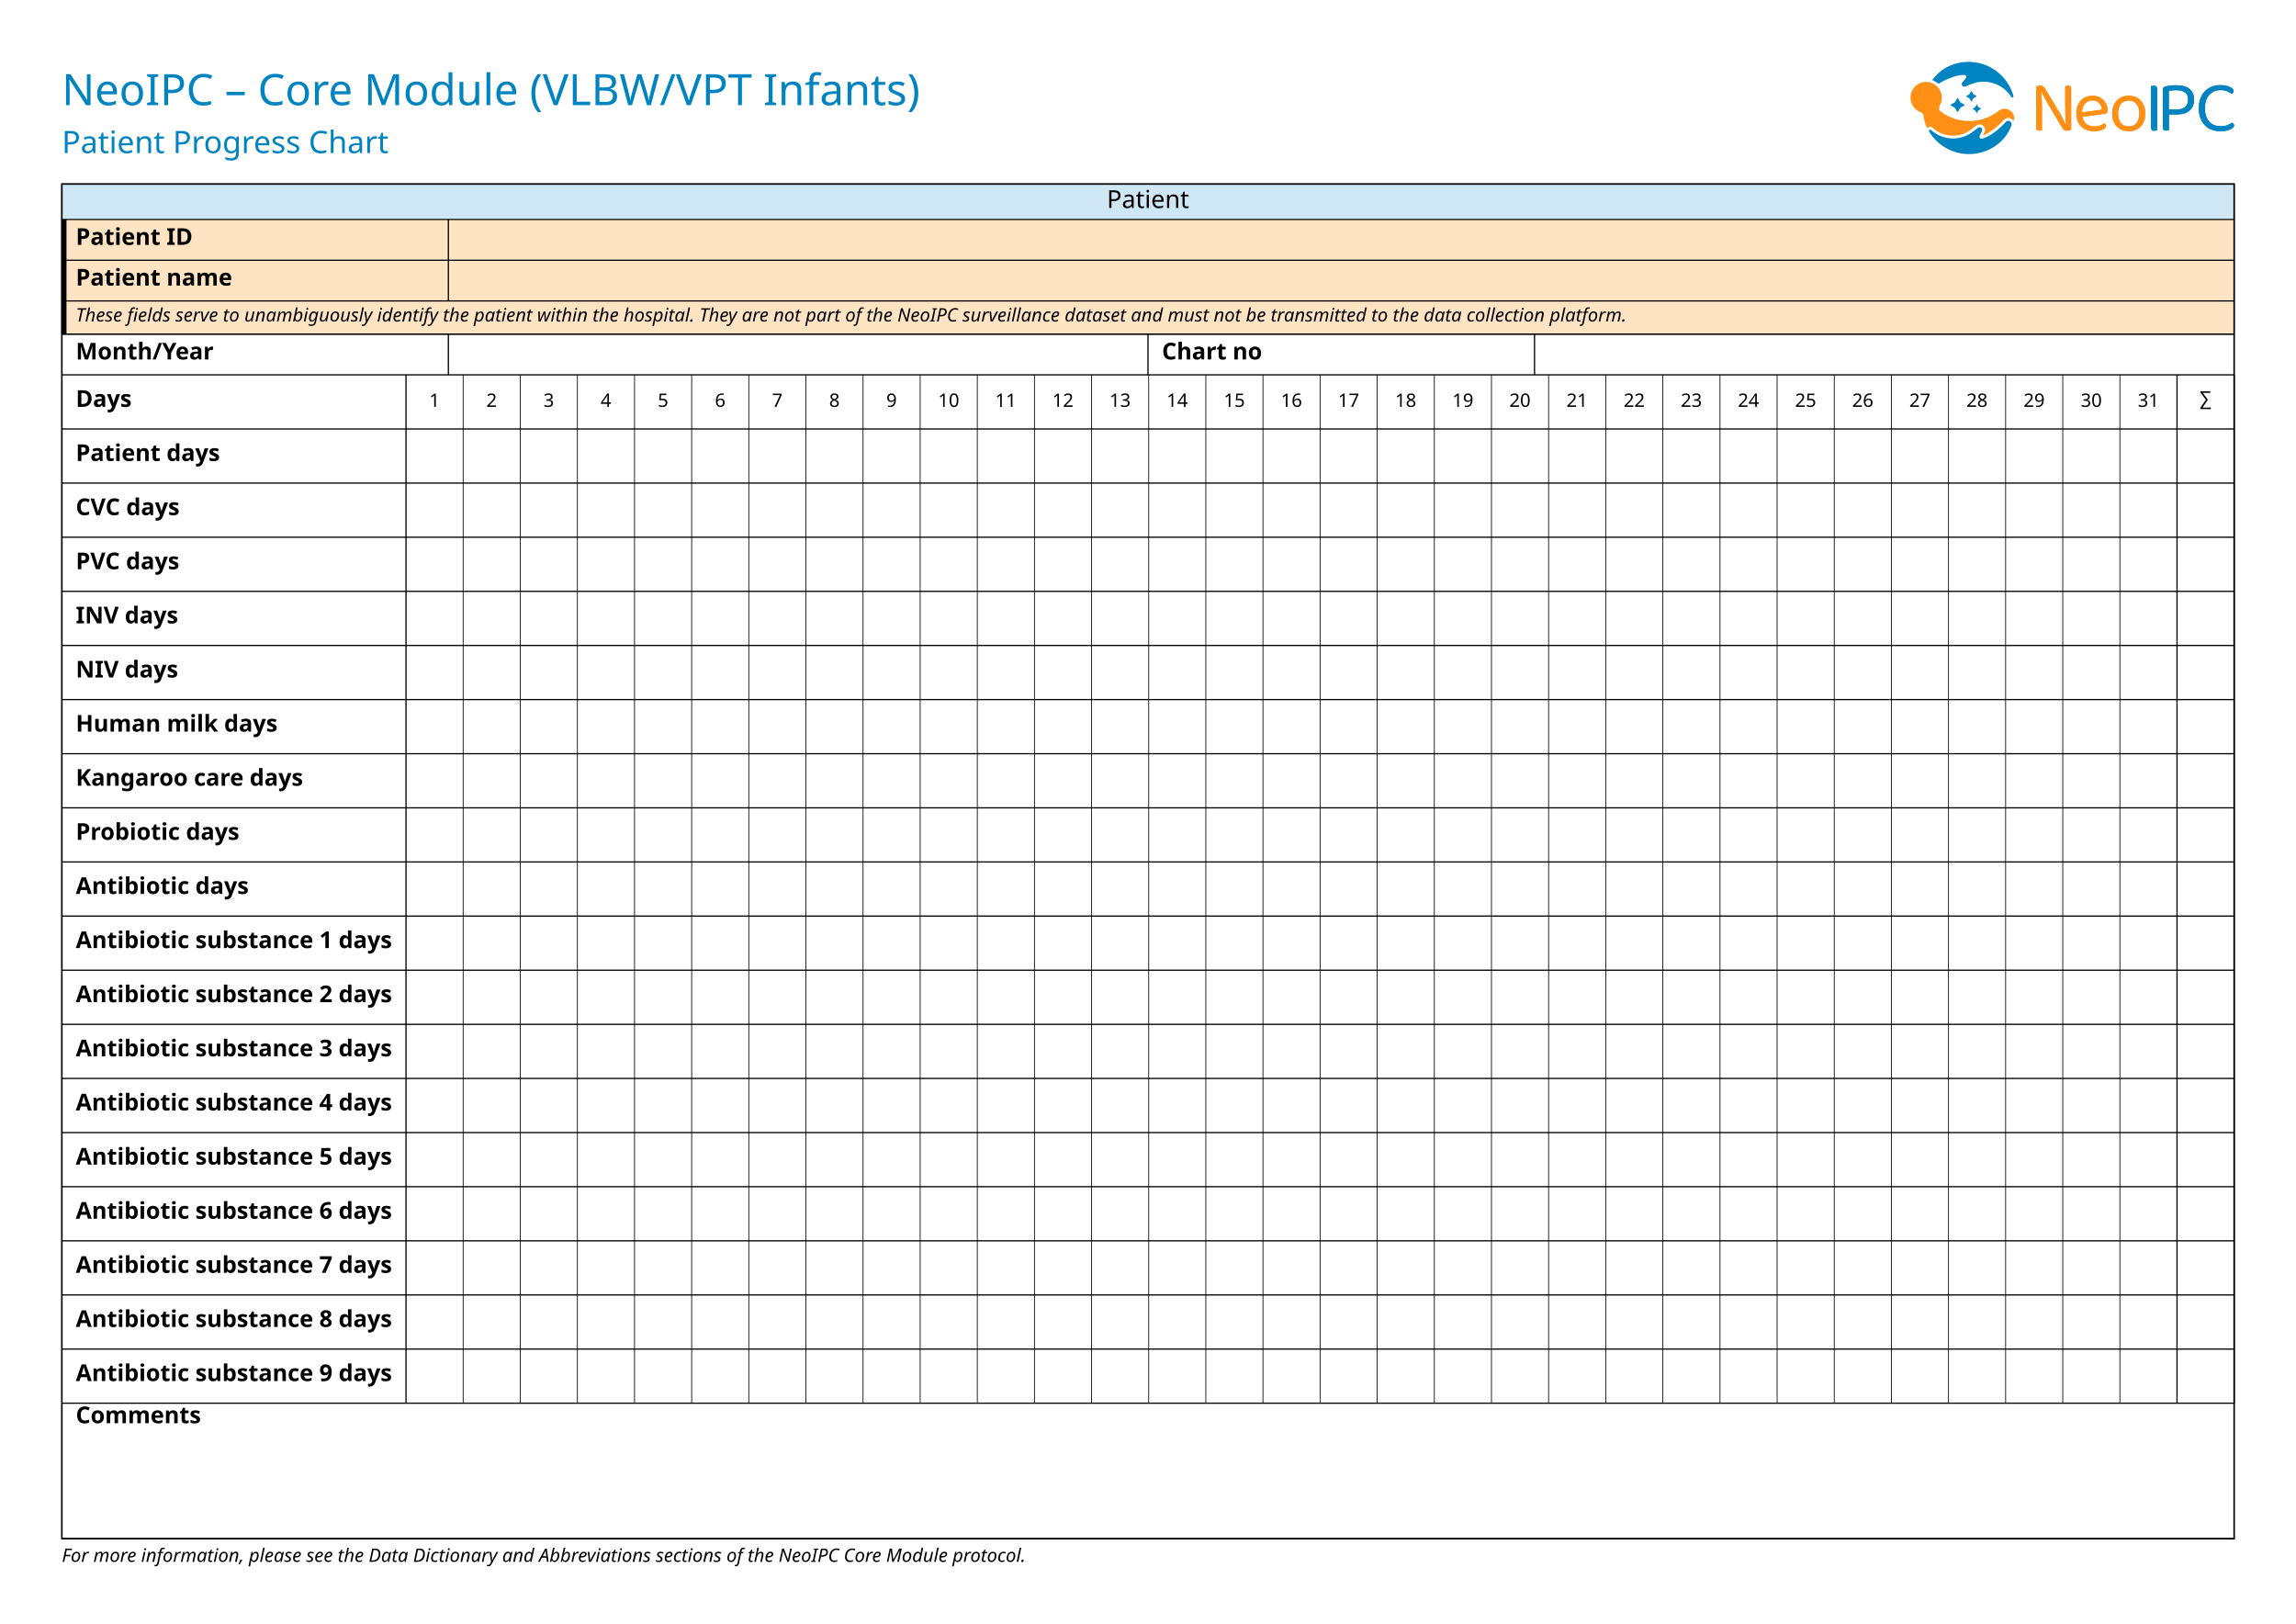
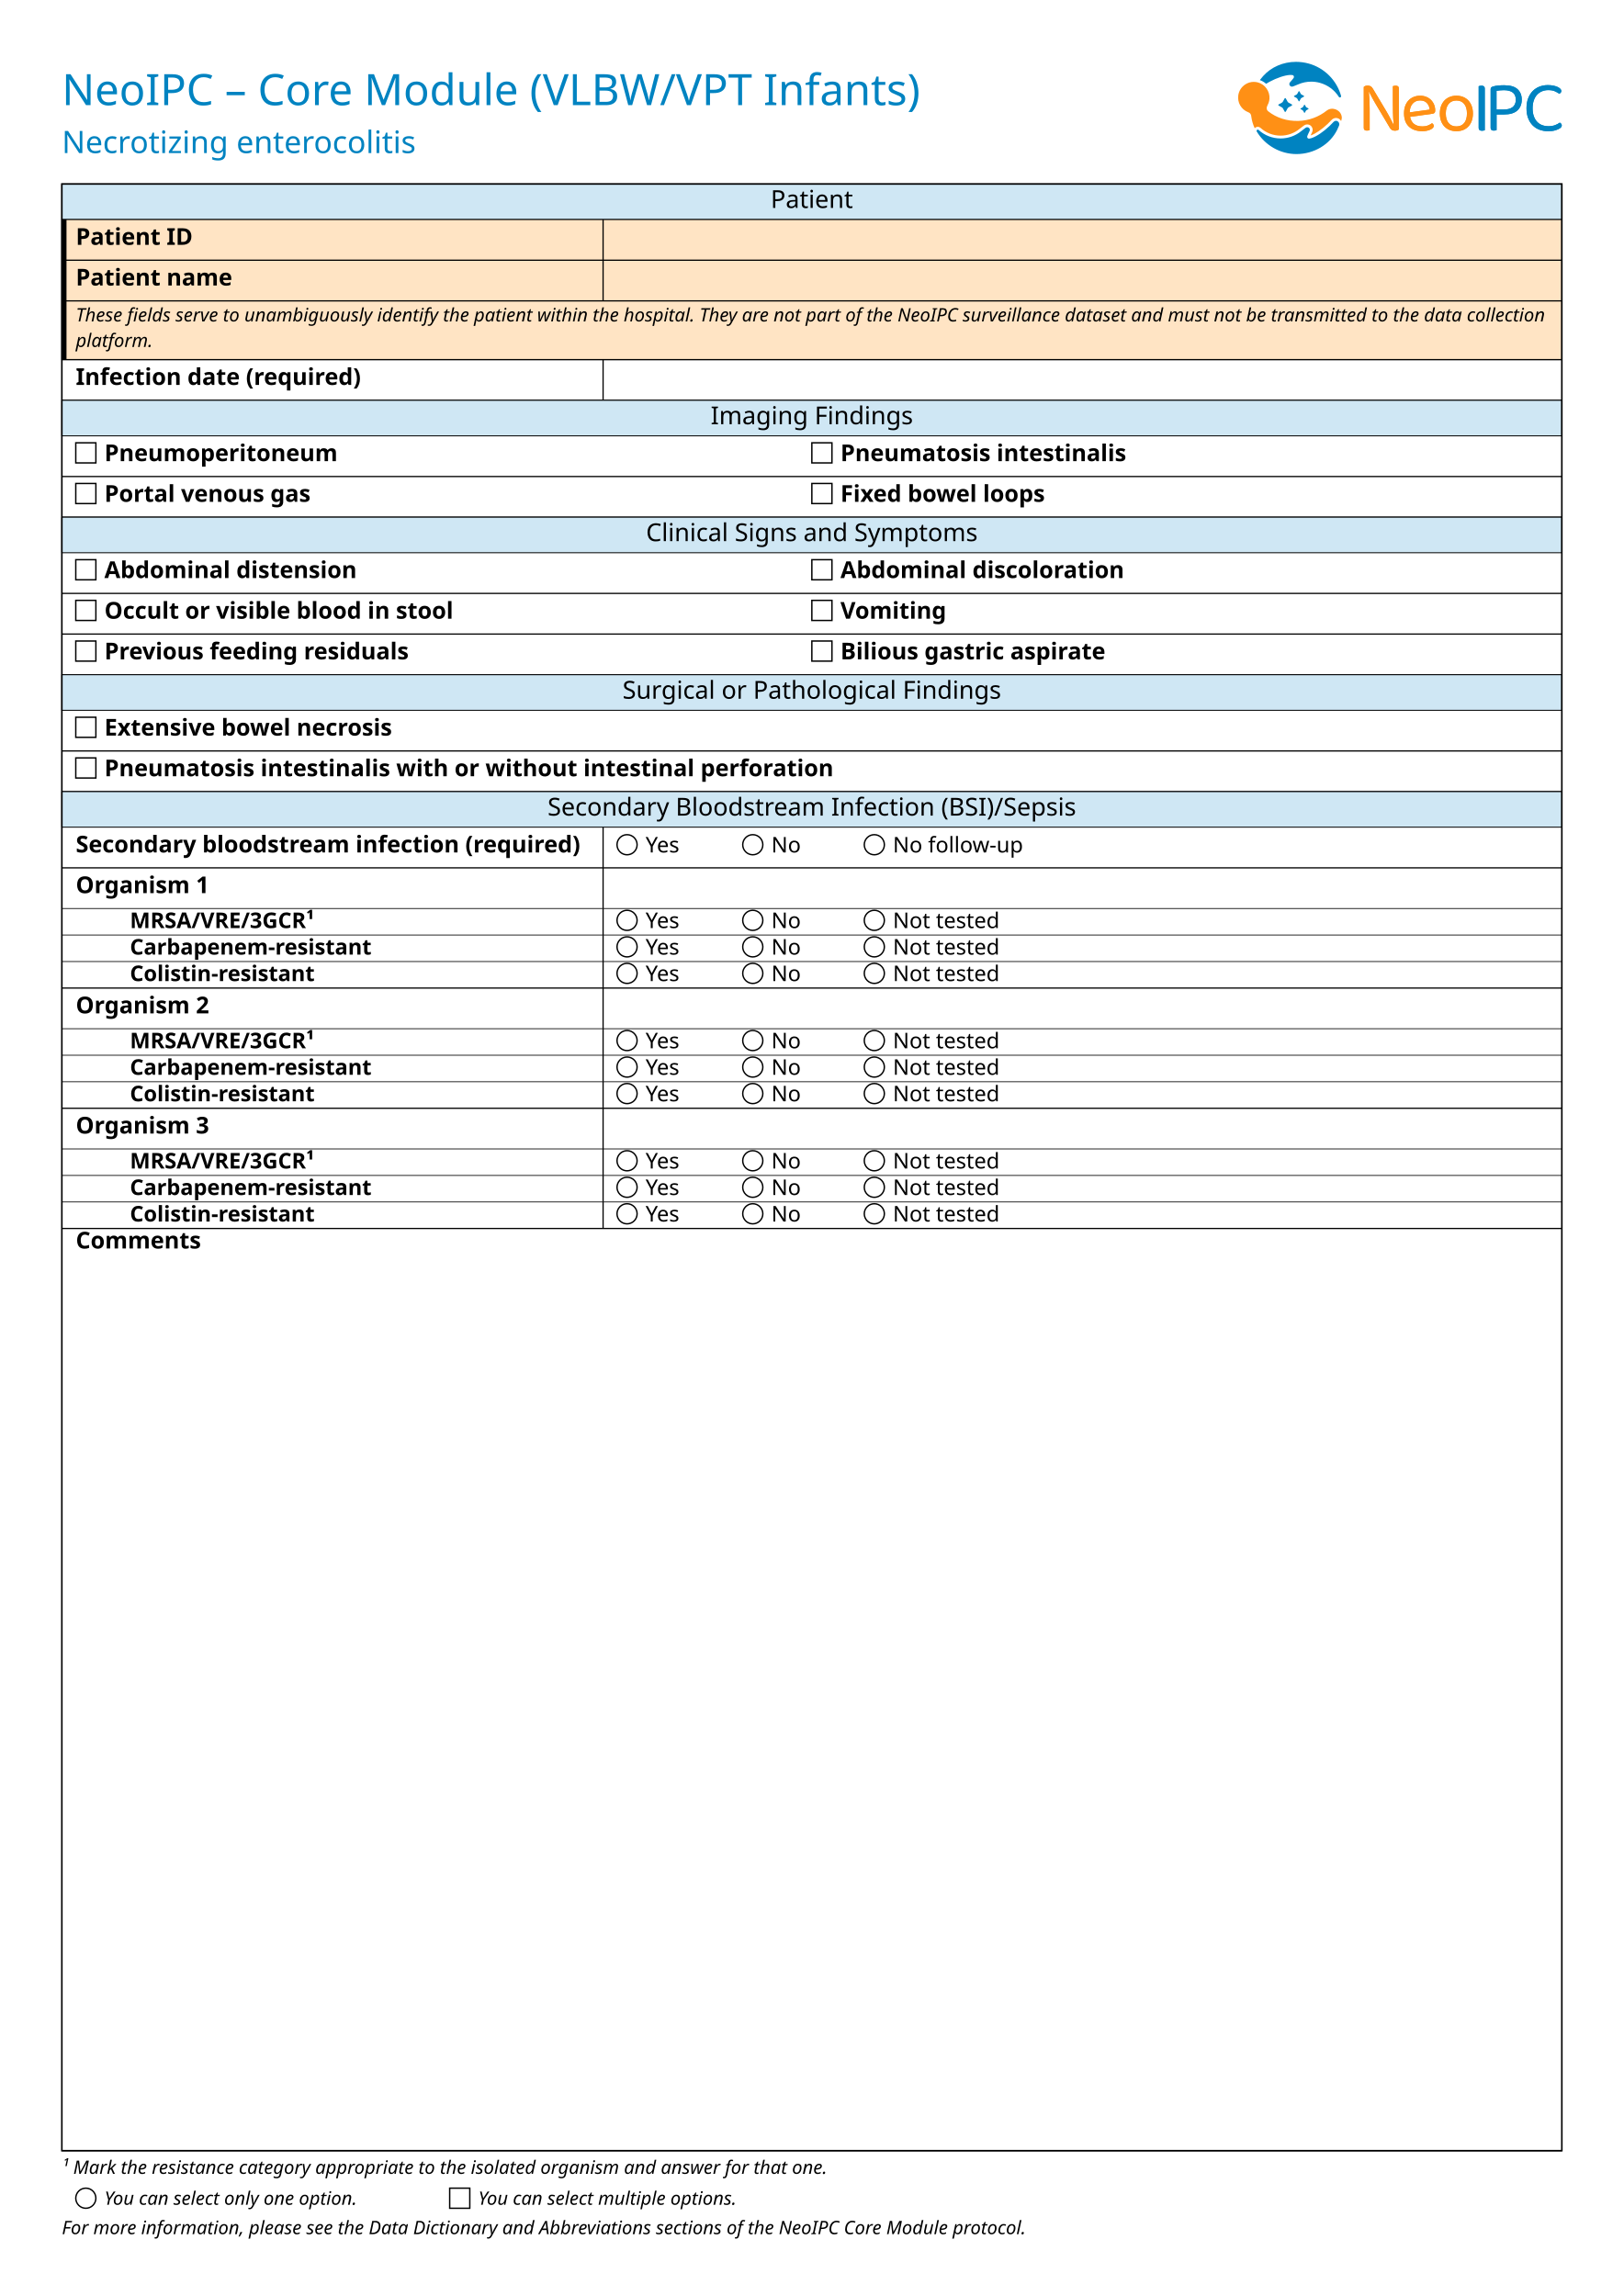
- <svg xmlns="http://www.w3.org/2000/svg" version="1.1" viewBox="0 0 29700 21000" role="img" xml:lang="en">
+ <svg xmlns="http://www.w3.org/2000/svg" version="1.1" viewBox="0 0 21000 29700" role="img" xml:lang="en">
  <style>
    text { font-family: 'Noto Sans', 'Noto Sans Math'; fill: #000; }
    .title { font-size: 560px; fill: #0083c1; }
    .subtitle { font-size: 400px; fill: #0083c1; }
    .section { font-size: 320px; text-anchor: middle; }
    .label { font-size: 300px; font-weight: bold; }
    .option { font-size: 280px; }
    .child { font-size: 280px; font-weight: bold; }
    .note { font-size: 240px; font-style: italic; }
    .day { font-size: 240px; text-anchor: middle; }
    .band { fill: #cfe7f4; stroke: #000; stroke-width: 12; }
    .notransmit { fill: #ffe4c4; stroke: #000; stroke-width: 12; }
    .notransmit-edge { fill: #000; stroke: none; }
    .frame { fill: none; stroke: #000; stroke-width: 20; }
    .mark { fill: none; stroke: #000; stroke-width: 18; }
    .rule { stroke: #000; stroke-width: 16; }
    .hair { stroke: #000; stroke-width: 10; }
    .column { stroke: #000; stroke-width: 16; }
    .brand-blue { fill: #0083c1; }
    .brand-orange { fill: #ff9015; }
  </style>
-   <symbol id="patient-progress-chart-neoipc-logo" viewBox="0 0 797.8 226.7">
+   <symbol id="nec-neoipc-logo" viewBox="0 0 797.8 226.7">
    <g transform="translate(-224.5 -112.1)">
      <path class="brand-blue" d="M 344.031 202.027 L 348.34 209.887 C 348.926 210.953 349.809 211.832 350.875 212.414 L 358.746 216.703 C 359.891 217.328 359.891 218.969 358.75 219.598 L 350.895 223.91 C 349.824 224.496 348.945 225.375 348.363 226.445 L 344.074 234.312 C 343.449 235.457 341.809 235.461 341.18 234.316 L 336.871 226.461 C 336.285 225.391 335.402 224.516 334.332 223.93 L 326.465 219.641 C 325.32 219.016 325.316 217.375 326.461 216.746 L 334.32 212.438 C 335.387 211.852 336.266 210.973 336.848 209.898 L 341.137 202.031 C 341.762 200.887 343.402 200.883 344.031 202.027" />
      <path class="brand-blue" d="M 377.598 184.82 L 380.758 190.582 C 381.191 191.367 381.836 192.012 382.617 192.438 L 388.391 195.586 C 389.23 196.043 389.23 197.246 388.395 197.707 L 382.633 200.867 C 381.848 201.297 381.203 201.941 380.777 202.727 L 377.629 208.5 C 377.172 209.34 375.969 209.34 375.508 208.504 L 372.348 202.738 C 371.918 201.957 371.27 201.312 370.488 200.883 L 364.715 197.738 C 363.875 197.281 363.875 196.074 364.711 195.617 L 370.477 192.453 C 371.258 192.023 371.902 191.379 372.332 190.594 L 375.477 184.82 C 375.934 183.984 377.137 183.98 377.598 184.82" />
      <path class="brand-blue" d="M 390.844 217.938 L 393.387 222.578 C 393.734 223.207 394.254 223.727 394.887 224.07 L 399.531 226.602 C 400.207 226.969 400.207 227.941 399.535 228.309 L 394.895 230.855 C 394.266 231.199 393.746 231.719 393.402 232.352 L 390.867 236.996 C 390.5 237.676 389.531 237.676 389.16 237 L 386.617 232.359 C 386.27 231.73 385.75 231.211 385.117 230.867 L 380.473 228.336 C 379.797 227.965 379.797 226.996 380.469 226.629 L 385.109 224.082 C 385.742 223.734 386.258 223.215 386.602 222.586 L 389.137 217.938 C 389.504 217.266 390.473 217.262 390.844 217.938" />
      <path class="brand-orange" d="M 275.199 271.805 C 277.625 271.805 279.984 272.734 281.848 274.422 C 295.414 286.754 312.992 293.531 331.336 293.508 C 348.145 293.484 364.57 287.641 377.574 277.062 C 377.785 276.887 382.816 272.789 388.23 268.922 L 388.688 268.641 C 390.988 266.895 393.824 265.934 396.715 265.93 C 400.762 265.922 404.539 267.723 407.082 270.863 C 410.457 275.027 411.004 280.773 408.504 285.465 C 408.008 286.434 406.273 290.082 404.949 293.027 C 405.047 292.996 405.148 292.965 405.242 292.934 C 416.105 289.43 432.758 278.145 446.496 265.043 C 452.957 258.293 456.723 254.488 457.688 253.742 C 460.828 251.305 464.102 250.066 467.422 250.059 C 469.473 250.059 471.512 250.523 473.488 251.453 C 476.355 252.797 478.418 255.039 479.957 257.578 C 480.02 257.34 481.234 254.586 481.652 250.594 C 481.703 250.102 481.715 249.738 481.711 249.656 C 481.387 233.254 463.645 222.719 448.602 229.402 C 447.34 229.961 445.359 231.312 444.992 231.605 C 425.184 247.484 400.637 256.625 374.703 257.328 C 347.145 258.078 321.109 249.719 301 233.812 C 296.336 230.125 295.812 224.82 299.441 218.039 C 301.934 213.34 303.391 208.398 303.832 203.223 C 305.398 184.906 293.113 167.297 275.332 162.645 C 271.961 161.762 268.574 161.332 265.227 161.336 C 257.824 161.344 250.602 163.492 244.234 167.676 C 235.105 173.668 228.926 183.289 227.273 194.074 C 224.492 212.137 234.555 229.371 251.738 235.996 C 258.211 238.48 258.805 243.27 259.195 246.438 L 259.312 247.309 C 260.676 257.234 263.559 266.645 267.648 275.41 C 269.539 273.188 272.262 271.809 275.199 271.805" />
      <path class="brand-blue" d="M 357.406 172.879 C 357.961 173.031 358.535 173.109 359.105 173.109 C 359.984 173.109 360.844 172.93 361.652 172.574 L 362.605 172.285 C 368.215 170.219 374.145 167.613 374.203 167.586 C 384.453 163.086 395.293 160.805 406.434 160.805 C 413.605 160.805 420.785 161.777 427.766 163.695 C 447.121 169.008 463.684 181.273 474.402 198.227 C 474.836 198.914 475.41 199.359 476.105 199.551 C 476.348 199.617 476.602 199.652 476.859 199.652 C 477.844 199.652 478.82 199.168 479.414 198.395 C 479.801 197.883 480.191 197.02 479.852 195.797 C 469.23 157.324 438.758 126.867 400.328 116.316 C 390.098 113.504 379.578 112.082 369.074 112.082 C 337.605 112.082 308.176 124.816 288.324 147.02 C 286.535 149.02 281.055 155.824 280.766 156.215 C 280.594 156.469 280.418 156.719 280.246 156.977 C 286.055 158.992 291.176 162.027 295.625 166.047 C 299.352 163.883 303.812 161.223 303.812 161.219 C 321.926 151.496 341.703 144.879 354.25 144.34 C 354.664 144.32 355.094 144.312 355.52 144.312 C 356.867 144.312 358.379 144.395 360.016 144.555 C 360.281 144.582 360.535 144.625 360.773 144.691 C 362.051 145.043 363.098 145.945 363.652 147.164 C 364.207 148.398 364.191 149.801 363.598 151.02 C 362.559 153.156 354.531 162.219 354.457 162.297 C 352.68 164.168 352.199 166.906 353.23 169.27 C 354.008 171.047 355.531 172.363 357.406 172.879" />
      <path class="brand-blue" d="M 370.246 338.789 C 413.168 338.73 452.344 315.414 470.199 279.383 C 471.391 276.984 474.859 268.969 475.039 268.512 C 476.516 264.258 474.59 259.605 470.551 257.707 C 469.492 257.211 468.477 256.969 467.441 256.969 L 467.43 256.969 C 465.652 256.973 463.852 257.699 461.926 259.199 C 461.156 259.797 455.117 266.031 451.488 269.82 C 436.613 284.016 419.309 295.652 407.363 299.512 C 405.809 300.016 403.918 300.461 401.746 300.84 C 401.484 300.887 401.227 300.906 400.977 300.906 C 399.652 300.906 398.402 300.316 397.547 299.289 C 396.68 298.25 396.328 296.891 396.574 295.559 C 396.988 293.32 402.148 282.699 402.387 282.254 C 403.598 279.98 403.336 277.215 401.711 275.211 C 400.492 273.703 398.676 272.84 396.734 272.84 C 395.246 272.844 393.859 273.336 392.711 274.266 L 391.871 274.797 C 387.016 278.281 381.992 282.375 381.941 282.414 C 367.703 294 349.734 300.395 331.344 300.418 C 311.207 300.418 292.016 293 277.199 279.539 C 276.602 278.992 275.934 278.715 275.215 278.715 C 274.129 278.719 273.066 279.359 272.504 280.348 C 272.195 280.891 271.801 282 272.594 283.332 C 293.043 317.539 330.461 338.789 370.246 338.789" />
    </g>
    <g transform="translate(200.2 -334.8)">
      <path class="brand-orange" d="M 118.812 503.867 C 113.562 503.867 110.941 501.723 110.941 497.43 L 110.941 396.43 C 113.09 394.281 116.312 393.207 120.598 393.207 C 123.461 393.207 125.898 393.773 127.93 394.906 C 129.949 396.043 131.797 398.094 133.473 401.078 L 167.617 458.281 C 169.039 460.781 170.531 463.438 172.082 466.238 C 173.633 469.039 175.121 471.84 176.555 474.641 C 177.98 477.441 179.328 480.059 180.578 482.504 C 181.828 484.945 182.871 487.008 183.707 488.672 L 184.418 488.488 C 183.465 478.836 182.898 469.125 182.723 459.348 C 182.543 449.582 182.457 440.043 182.457 430.746 L 182.457 394.641 C 183.168 394.398 184.121 394.129 185.312 393.832 C 186.5 393.539 187.816 393.387 189.25 393.387 C 194.484 393.387 197.113 395.535 197.113 399.824 L 197.113 501.008 C 196.035 501.961 194.668 502.703 193.004 503.242 C 191.328 503.781 189.48 504.043 187.461 504.043 C 184.602 504.043 182.156 503.48 180.125 502.348 C 178.098 501.211 176.258 499.16 174.586 496.18 L 140.621 438.977 C 139.188 436.59 137.668 433.969 136.062 431.105 C 134.453 428.246 132.902 425.445 131.414 422.703 C 129.922 419.969 128.555 417.34 127.301 414.84 C 126.051 412.336 125.004 410.258 124.176 408.582 L 123.461 408.758 C 124.051 414.484 124.531 421.008 124.887 428.34 C 125.242 435.664 125.426 442.613 125.426 449.164 L 125.426 502.617 C 124.828 502.855 123.906 503.117 122.652 503.414 C 121.402 503.715 120.125 503.867 118.812 503.867" />
      <path class="brand-orange" d="M 249.367 429.68 C 242.094 429.68 236.07 432.211 231.305 437.273 C 226.543 442.344 224.039 449.582 223.797 458.992 L 272.965 452.199 C 272.359 445.652 270.07 440.254 266.074 436.023 C 262.082 431.797 256.516 429.68 249.367 429.68 M 224.691 470.078 C 227.906 485.695 238.156 493.492 255.441 493.492 C 260.445 493.492 264.977 492.664 269.027 490.992 C 273.082 489.324 276.297 487.539 278.68 485.629 C 281.539 487.305 282.973 489.566 282.973 492.426 C 282.973 494.098 282.223 495.703 280.738 497.254 C 279.25 498.805 277.219 500.172 274.66 501.363 C 272.098 502.559 269.117 503.512 265.719 504.223 C 262.32 504.938 258.656 505.293 254.727 505.293 C 240.898 505.293 229.965 501.539 221.922 494.031 C 213.875 486.527 209.855 475.562 209.855 461.137 C 209.855 454.344 210.836 448.301 212.809 442.996 C 214.77 437.695 217.512 433.191 221.027 429.496 C 224.539 425.809 228.746 422.973 233.633 421.008 C 238.516 419.043 243.824 418.055 249.543 418.055 C 254.902 418.055 259.848 418.949 264.379 420.738 C 268.906 422.527 272.812 425.059 276.09 428.34 C 279.363 431.613 281.926 435.492 283.773 439.957 C 285.621 444.422 286.547 449.34 286.547 454.699 C 286.547 457.328 285.949 459.203 284.762 460.34 C 283.57 461.473 281.895 462.156 279.75 462.391 Z M 224.691 470.078" />
      <path class="brand-orange" d="M 338.645 429.852 C 330.535 429.852 324.164 432.66 319.516 438.254 C 314.867 443.863 312.539 451.668 312.539 461.676 C 312.539 471.809 314.836 479.645 319.426 485.188 C 324.012 490.73 330.418 493.492 338.645 493.492 C 346.863 493.492 353.238 490.699 357.77 485.094 C 362.301 479.492 364.562 471.688 364.562 461.676 C 364.562 451.668 362.266 443.863 357.68 438.254 C 353.09 432.66 346.75 429.852 338.645 429.852 M 379.219 461.676 C 379.219 468.355 378.266 474.371 376.363 479.73 C 374.457 485.094 371.742 489.684 368.23 493.492 C 364.707 497.312 360.453 500.23 355.449 502.258 C 350.445 504.281 344.836 505.293 338.645 505.293 C 332.441 505.293 326.848 504.281 321.836 502.258 C 316.828 500.23 312.539 497.312 308.965 493.492 C 305.387 489.684 302.645 485.094 300.738 479.73 C 298.832 474.371 297.879 468.355 297.879 461.676 C 297.879 455.008 298.863 448.984 300.836 443.625 C 302.797 438.254 305.57 433.672 309.148 429.852 C 312.719 426.043 317.012 423.125 322.016 421.094 C 327.02 419.074 332.562 418.055 338.645 418.055 C 344.719 418.055 350.262 419.074 355.266 421.094 C 360.27 423.125 364.535 426.043 368.047 429.852 C 371.559 433.672 374.305 438.254 376.273 443.625 C 378.238 448.984 379.219 455.008 379.219 461.676" />
      <path class="brand-blue" d="M 454.531 452.023 C 464.062 452.023 471.453 450.059 476.695 446.125 C 481.941 442.191 484.566 436.117 484.566 427.891 C 484.566 419.785 482.027 413.859 476.965 410.105 C 471.902 406.352 464.66 404.473 455.246 404.473 C 452.031 404.473 448.836 404.617 445.68 404.918 C 442.523 405.215 439.695 405.609 437.191 406.082 L 437.191 452.023 Z M 437.367 464.18 L 437.367 502.617 C 436.652 502.855 435.699 503.117 434.508 503.414 C 433.312 503.715 432.004 503.867 430.578 503.867 C 425.328 503.867 422.707 501.664 422.707 497.254 L 422.707 402.145 C 422.707 400.238 423.188 398.777 424.141 397.766 C 425.094 396.758 426.578 395.949 428.605 395.352 C 432.062 394.281 436.27 393.504 441.215 393.031 C 446.16 392.551 450.953 392.312 455.602 392.312 C 470.738 392.312 481.797 395.504 488.766 401.875 C 495.742 408.258 499.223 416.867 499.223 427.715 C 499.223 438.793 495.645 447.645 488.496 454.258 C 481.344 460.867 470.324 464.18 455.426 464.18 Z M 437.367 464.18" />
      <path class="brand-blue" d="M 596.516 406.258 C 596.516 407.93 596.004 409.363 594.996 410.547 C 593.984 411.742 592.82 412.637 591.512 413.23 C 588.41 411.086 584.773 409.062 580.605 407.152 C 576.43 405.246 571.012 404.293 564.332 404.293 C 558.855 404.293 553.785 405.246 549.141 407.152 C 544.492 409.062 540.438 411.863 536.984 415.551 C 533.527 419.246 530.816 423.895 528.852 429.496 C 526.887 435.105 525.898 441.535 525.898 448.801 C 525.898 456.199 526.852 462.629 528.766 468.113 C 530.668 473.59 533.316 478.18 536.715 481.879 C 540.109 485.574 544.191 488.344 548.965 490.191 C 553.727 492.039 559.031 492.965 564.871 492.965 C 571.07 492.965 576.461 492.098 581.051 490.367 C 585.641 488.641 589.48 486.582 592.578 484.207 C 593.773 484.676 594.906 485.543 595.977 486.793 C 597.051 488.047 597.582 489.508 597.582 491.172 C 597.582 493.676 596.16 495.938 593.301 497.969 C 590.559 499.875 586.797 501.574 582.031 503.059 C 577.266 504.551 571.188 505.293 563.805 505.293 C 556.289 505.293 549.32 504.105 542.883 501.723 C 536.445 499.336 530.875 495.793 526.168 491.086 C 521.461 486.379 517.734 480.508 514.992 473.477 C 512.25 466.441 510.883 458.223 510.883 448.801 C 510.883 439.391 512.281 431.141 515.09 424.047 C 517.883 416.957 521.672 411.027 526.438 406.258 C 531.199 401.492 536.773 397.918 543.152 395.535 C 549.523 393.148 556.23 391.953 563.266 391.953 C 568.145 391.953 572.648 392.375 576.758 393.207 C 580.875 394.043 584.391 395.148 587.305 396.516 C 590.23 397.891 592.492 399.441 594.098 401.164 C 595.707 402.895 596.516 404.59 596.516 406.258" />
      <path class="brand-blue" d="M 405.59 503.723 C 404.348 504.035 402.988 504.191 401.508 504.191 C 396.051 504.191 393.332 501.902 393.332 497.324 L 393.332 394.695 C 393.953 394.445 394.918 394.164 396.219 393.855 C 397.52 393.555 398.91 393.395 400.391 393.395 C 405.707 393.395 408.367 395.684 408.367 400.262 L 408.367 502.895 C 407.75 503.141 406.828 503.414 405.59 503.723" />
      <path class="brand-orange" d="M 118.812 503.867 C 113.562 503.867 110.941 501.723 110.941 497.43 L 110.941 396.43 C 113.09 394.281 116.312 393.207 120.598 393.207 C 123.461 393.207 125.898 393.773 127.93 394.906 C 129.949 396.043 131.797 398.094 133.473 401.078 L 167.617 458.281 C 169.039 460.781 170.531 463.438 172.082 466.238 C 173.633 469.039 175.121 471.84 176.555 474.641 C 177.98 477.441 179.328 480.059 180.578 482.504 C 181.828 484.945 182.871 487.008 183.707 488.672 L 184.418 488.488 C 183.465 478.836 182.898 469.125 182.723 459.348 C 182.543 449.582 182.457 440.043 182.457 430.746 L 182.457 394.641 C 183.168 394.398 184.121 394.129 185.312 393.832 C 186.5 393.539 187.816 393.387 189.25 393.387 C 194.484 393.387 197.113 395.535 197.113 399.824 L 197.113 501.008 C 196.035 501.961 194.668 502.703 193.004 503.242 C 191.328 503.781 189.48 504.043 187.461 504.043 C 184.602 504.043 182.156 503.48 180.125 502.348 C 178.098 501.211 176.258 499.16 174.586 496.18 L 140.621 438.977 C 139.188 436.59 137.668 433.969 136.062 431.105 C 134.453 428.246 132.902 425.445 131.414 422.703 C 129.922 419.969 128.555 417.34 127.301 414.84 C 126.051 412.336 125.004 410.258 124.176 408.582 L 123.461 408.758 C 124.051 414.484 124.531 421.008 124.887 428.34 C 125.242 435.664 125.426 442.613 125.426 449.164 L 125.426 502.617 C 124.828 502.855 123.906 503.117 122.652 503.414 C 121.402 503.715 120.125 503.867 118.812 503.867" />
      <path class="brand-orange" d="M 249.367 429.68 C 242.094 429.68 236.07 432.211 231.305 437.273 C 226.543 442.344 224.039 449.582 223.797 458.992 L 272.965 452.199 C 272.359 445.652 270.07 440.254 266.074 436.023 C 262.082 431.797 256.516 429.68 249.367 429.68 M 224.691 470.078 C 227.906 485.695 238.156 493.492 255.441 493.492 C 260.445 493.492 264.977 492.664 269.027 490.992 C 273.082 489.324 276.297 487.539 278.68 485.629 C 281.539 487.305 282.973 489.566 282.973 492.426 C 282.973 494.098 282.223 495.703 280.738 497.254 C 279.25 498.805 277.219 500.172 274.66 501.363 C 272.098 502.559 269.117 503.512 265.719 504.223 C 262.32 504.938 258.656 505.293 254.727 505.293 C 240.898 505.293 229.965 501.539 221.922 494.031 C 213.875 486.527 209.855 475.562 209.855 461.137 C 209.855 454.344 210.836 448.301 212.809 442.996 C 214.77 437.695 217.512 433.191 221.027 429.496 C 224.539 425.809 228.746 422.973 233.633 421.008 C 238.516 419.043 243.824 418.055 249.543 418.055 C 254.902 418.055 259.848 418.949 264.379 420.738 C 268.906 422.527 272.812 425.059 276.09 428.34 C 279.363 431.613 281.926 435.492 283.773 439.957 C 285.621 444.422 286.547 449.34 286.547 454.699 C 286.547 457.328 285.949 459.203 284.762 460.34 C 283.57 461.473 281.895 462.156 279.75 462.391 Z M 224.691 470.078" />
      <path class="brand-orange" d="M 338.645 429.852 C 330.535 429.852 324.164 432.66 319.516 438.254 C 314.867 443.863 312.539 451.668 312.539 461.676 C 312.539 471.809 314.836 479.645 319.426 485.188 C 324.012 490.73 330.418 493.492 338.645 493.492 C 346.863 493.492 353.238 490.699 357.77 485.094 C 362.301 479.492 364.562 471.688 364.562 461.676 C 364.562 451.668 362.266 443.863 357.68 438.254 C 353.09 432.66 346.75 429.852 338.645 429.852 M 379.219 461.676 C 379.219 468.355 378.266 474.371 376.363 479.73 C 374.457 485.094 371.742 489.684 368.23 493.492 C 364.707 497.312 360.453 500.23 355.449 502.258 C 350.445 504.281 344.836 505.293 338.645 505.293 C 332.441 505.293 326.848 504.281 321.836 502.258 C 316.828 500.23 312.539 497.312 308.965 493.492 C 305.387 489.684 302.645 485.094 300.738 479.73 C 298.832 474.371 297.879 468.355 297.879 461.676 C 297.879 455.008 298.863 448.984 300.836 443.625 C 302.797 438.254 305.57 433.672 309.148 429.852 C 312.719 426.043 317.012 423.125 322.016 421.094 C 327.02 419.074 332.562 418.055 338.645 418.055 C 344.719 418.055 350.262 419.074 355.266 421.094 C 360.27 423.125 364.535 426.043 368.047 429.852 C 371.559 433.672 374.305 438.254 376.273 443.625 C 378.238 448.984 379.219 455.008 379.219 461.676" />
      <path class="brand-blue" d="M 454.531 452.023 C 464.062 452.023 471.453 450.059 476.695 446.125 C 481.941 442.191 484.566 436.117 484.566 427.891 C 484.566 419.785 482.027 413.859 476.965 410.105 C 471.902 406.352 464.66 404.473 455.246 404.473 C 452.031 404.473 448.836 404.617 445.68 404.918 C 442.523 405.215 439.695 405.609 437.191 406.082 L 437.191 452.023 Z M 437.367 464.18 L 437.367 502.617 C 436.652 502.855 435.699 503.117 434.508 503.414 C 433.312 503.715 432.004 503.867 430.578 503.867 C 425.328 503.867 422.707 501.664 422.707 497.254 L 422.707 402.145 C 422.707 400.238 423.188 398.777 424.141 397.766 C 425.094 396.758 426.578 395.949 428.605 395.352 C 432.062 394.281 436.27 393.504 441.215 393.031 C 446.16 392.551 450.953 392.312 455.602 392.312 C 470.738 392.312 481.797 395.504 488.766 401.875 C 495.742 408.258 499.223 416.867 499.223 427.715 C 499.223 438.793 495.645 447.645 488.496 454.258 C 481.344 460.867 470.324 464.18 455.426 464.18 Z M 437.367 464.18" />
      <path class="brand-blue" d="M 596.516 406.258 C 596.516 407.93 596.004 409.363 594.996 410.547 C 593.984 411.742 592.82 412.637 591.512 413.23 C 588.41 411.086 584.773 409.062 580.605 407.152 C 576.43 405.246 571.012 404.293 564.332 404.293 C 558.855 404.293 553.785 405.246 549.141 407.152 C 544.492 409.062 540.438 411.863 536.984 415.551 C 533.527 419.246 530.816 423.895 528.852 429.496 C 526.887 435.105 525.898 441.535 525.898 448.801 C 525.898 456.199 526.852 462.629 528.766 468.113 C 530.668 473.59 533.316 478.18 536.715 481.879 C 540.109 485.574 544.191 488.344 548.965 490.191 C 553.727 492.039 559.031 492.965 564.871 492.965 C 571.07 492.965 576.461 492.098 581.051 490.367 C 585.641 488.641 589.48 486.582 592.578 484.207 C 593.773 484.676 594.906 485.543 595.977 486.793 C 597.051 488.047 597.582 489.508 597.582 491.172 C 597.582 493.676 596.16 495.938 593.301 497.969 C 590.559 499.875 586.797 501.574 582.031 503.059 C 577.266 504.551 571.188 505.293 563.805 505.293 C 556.289 505.293 549.32 504.105 542.883 501.723 C 536.445 499.336 530.875 495.793 526.168 491.086 C 521.461 486.379 517.734 480.508 514.992 473.477 C 512.25 466.441 510.883 458.223 510.883 448.801 C 510.883 439.391 512.281 431.141 515.09 424.047 C 517.883 416.957 521.672 411.027 526.438 406.258 C 531.199 401.492 536.773 397.918 543.152 395.535 C 549.523 393.148 556.23 391.953 563.266 391.953 C 568.145 391.953 572.648 392.375 576.758 393.207 C 580.875 394.043 584.391 395.148 587.305 396.516 C 590.23 397.891 592.492 399.441 594.098 401.164 C 595.707 402.895 596.516 404.59 596.516 406.258" />
      <path class="brand-blue" d="M 405.59 503.723 C 404.348 504.035 402.988 504.191 401.508 504.191 C 396.051 504.191 393.332 501.902 393.332 497.324 L 393.332 394.695 C 393.953 394.445 394.918 394.164 396.219 393.855 C 397.52 393.555 398.91 393.395 400.391 393.395 C 405.707 393.395 408.367 395.684 408.367 400.262 L 408.367 502.895 C 407.75 503.141 406.828 503.414 405.59 503.723" />
    </g>
  </symbol>
-   <use href="#patient-progress-chart-neoipc-logo" x="24700" y="800" width="4200" height="1193" />
-   <text id="patient-progress-chart-heading" class="title" x="800" y="1360">NeoIPC – Core Module (VLBW/VPT Infants)</text>
-   <text id="patient-progress-chart-patient-progress-chart-title" class="subtitle" x="800" y="1980">Patient Progress Chart</text>
-   <rect class="band" x="800" y="2380" width="28100" height="460" />
-   <text id="patient-progress-chart-patient" class="section" x="14850" y="2690">Patient</text>
-   <rect class="notransmit" x="800" y="2840" width="28100" height="1482" />
-   <rect class="notransmit-edge" x="800" y="2840" width="60" height="1482" />
+   <use href="#nec-neoipc-logo" x="16000" y="800" width="4200" height="1193" />
+   <text id="nec-heading" class="title" x="800" y="1360">NeoIPC – Core Module (VLBW/VPT Infants)</text>
+   <text id="nec-nec-title" class="subtitle" x="800" y="1980">Necrotizing enterocolitis</text>
+   <rect class="band" x="800" y="2380" width="19400" height="460" />
+   <text id="nec-patient" class="section" x="10500" y="2690">Patient</text>
+   <rect class="notransmit" x="800" y="2840" width="19400" height="1812" />
+   <rect class="notransmit-edge" x="800" y="2840" width="60" height="1812" />
  <text class="label" x="980" y="3167">Patient ID</text>
-   <line class="column" x1="5800" y1="2840" x2="5800" y2="3366" />
-   <line class="rule" x1="800" y1="3366" x2="28900" y2="3366" />
+   <line class="column" x1="7800" y1="2840" x2="7800" y2="3366" />
+   <line class="rule" x1="800" y1="3366" x2="20200" y2="3366" />
  <text class="label" x="980" y="3693">Patient name</text>
-   <line class="column" x1="5800" y1="3366" x2="5800" y2="3892" />
-   <line class="rule" x1="800" y1="3892" x2="28900" y2="3892" />
-   <text class="note" x="980" y="4158">These fields serve to unambiguously identify the patient within the hospital. They are not part of the NeoIPC surveillance dataset and must not be transmitted to the data collection platform.</text>
-   <line class="rule" x1="800" y1="4322" x2="28900" y2="4322" />
-   <text class="label" x="980" y="4649">Month/Year</text>
-   <line class="column" x1="5800" y1="4322" x2="5800" y2="4848" />
-   <text class="label" x="15030" y="4649">Chart no</text>
-   <line class="column" x1="19850" y1="4322" x2="19850" y2="4848" />
-   <line class="column" x1="14850" y1="4322" x2="14850" y2="4848" />
-   <line class="rule" x1="800" y1="4848" x2="28900" y2="4848" />
-   <text class="label" x="980" y="5262">Days</text>
-   <text class="day" x="5621" y="5262">1</text>
-   <text class="day" x="6360" y="5262">2</text>
-   <text class="day" x="7099" y="5262">3</text>
-   <text class="day" x="7838" y="5262">4</text>
-   <text class="day" x="8577" y="5262">5</text>
-   <text class="day" x="9316" y="5262">6</text>
-   <text class="day" x="10055" y="5262">7</text>
-   <text class="day" x="10794" y="5262">8</text>
-   <text class="day" x="11533" y="5262">9</text>
-   <text class="day" x="12272" y="5262">10</text>
-   <text class="day" x="13011" y="5262">11</text>
-   <text class="day" x="13750" y="5262">12</text>
-   <text class="day" x="14489" y="5262">13</text>
-   <text class="day" x="15228" y="5262">14</text>
-   <text class="day" x="15967" y="5262">15</text>
-   <text class="day" x="16706" y="5262">16</text>
-   <text class="day" x="17445" y="5262">17</text>
-   <text class="day" x="18184" y="5262">18</text>
-   <text class="day" x="18923" y="5262">19</text>
-   <text class="day" x="19662" y="5262">20</text>
-   <text class="day" x="20401" y="5262">21</text>
-   <text class="day" x="21140" y="5262">22</text>
-   <text class="day" x="21879" y="5262">23</text>
-   <text class="day" x="22618" y="5262">24</text>
-   <text class="day" x="23357" y="5262">25</text>
-   <text class="day" x="24096" y="5262">26</text>
-   <text class="day" x="24835" y="5262">27</text>
-   <text class="day" x="25574" y="5262">28</text>
-   <text class="day" x="26313" y="5262">29</text>
-   <text class="day" x="27052" y="5262">30</text>
-   <text class="day" x="27791" y="5262">31</text>
-   <text class="day" x="28530" y="5233">∑</text>
-   <line class="rule" x1="800" y1="5548" x2="28900" y2="5548" />
-   <text id="patient-progress-chart-neoipc-surveillance-end-patient-days" class="label" x="980" y="5962">Patient days</text>
-   <line class="rule" x1="800" y1="6248" x2="28900" y2="6248" />
-   <text id="patient-progress-chart-neoipc-surveillance-end-cvc-days" class="label" x="980" y="6662">CVC days</text>
-   <line class="rule" x1="800" y1="6948" x2="28900" y2="6948" />
-   <text id="patient-progress-chart-neoipc-surveillance-end-pvc-days" class="label" x="980" y="7362">PVC days</text>
-   <line class="rule" x1="800" y1="7648" x2="28900" y2="7648" />
-   <text id="patient-progress-chart-neoipc-surveillance-end-inv-days" class="label" x="980" y="8062">INV days</text>
-   <line class="rule" x1="800" y1="8348" x2="28900" y2="8348" />
-   <text id="patient-progress-chart-neoipc-surveillance-end-niv-days" class="label" x="980" y="8762">NIV days</text>
-   <line class="rule" x1="800" y1="9048" x2="28900" y2="9048" />
-   <text id="patient-progress-chart-neoipc-surveillance-end-human-milk-days" class="label" x="980" y="9462">Human milk days</text>
-   <line class="rule" x1="800" y1="9748" x2="28900" y2="9748" />
-   <text id="patient-progress-chart-neoipc-surveillance-end-kangaroo-care-days" class="label" x="980" y="10162">Kangaroo care days</text>
-   <line class="rule" x1="800" y1="10448" x2="28900" y2="10448" />
-   <text id="patient-progress-chart-neoipc-surveillance-end-probiotic-days" class="label" x="980" y="10862">Probiotic days</text>
-   <line class="rule" x1="800" y1="11148" x2="28900" y2="11148" />
-   <text id="patient-progress-chart-neoipc-surveillance-end-ab-days" class="label" x="980" y="11562">Antibiotic days</text>
-   <line class="rule" x1="800" y1="11848" x2="28900" y2="11848" />
-   <text id="patient-progress-chart-neoipc-surveillance-end-ab-subst-01-days" class="label" x="980" y="12262">Antibiotic substance 1 days</text>
-   <line class="rule" x1="800" y1="12548" x2="28900" y2="12548" />
-   <text id="patient-progress-chart-neoipc-surveillance-end-ab-subst-02-days" class="label" x="980" y="12962">Antibiotic substance 2 days</text>
-   <line class="rule" x1="800" y1="13248" x2="28900" y2="13248" />
-   <text id="patient-progress-chart-neoipc-surveillance-end-ab-subst-03-days" class="label" x="980" y="13662">Antibiotic substance 3 days</text>
-   <line class="rule" x1="800" y1="13948" x2="28900" y2="13948" />
-   <text id="patient-progress-chart-neoipc-surveillance-end-ab-subst-04-days" class="label" x="980" y="14362">Antibiotic substance 4 days</text>
-   <line class="rule" x1="800" y1="14648" x2="28900" y2="14648" />
-   <text id="patient-progress-chart-neoipc-surveillance-end-ab-subst-05-days" class="label" x="980" y="15062">Antibiotic substance 5 days</text>
-   <line class="rule" x1="800" y1="15348" x2="28900" y2="15348" />
-   <text id="patient-progress-chart-neoipc-surveillance-end-ab-subst-06-days" class="label" x="980" y="15762">Antibiotic substance 6 days</text>
-   <line class="rule" x1="800" y1="16048" x2="28900" y2="16048" />
-   <text id="patient-progress-chart-neoipc-surveillance-end-ab-subst-07-days" class="label" x="980" y="16462">Antibiotic substance 7 days</text>
-   <line class="rule" x1="800" y1="16748" x2="28900" y2="16748" />
-   <text id="patient-progress-chart-neoipc-surveillance-end-ab-subst-08-days" class="label" x="980" y="17162">Antibiotic substance 8 days</text>
-   <line class="rule" x1="800" y1="17448" x2="28900" y2="17448" />
-   <text id="patient-progress-chart-neoipc-surveillance-end-ab-subst-09-days" class="label" x="980" y="17862">Antibiotic substance 9 days</text>
-   <line class="rule" x1="800" y1="18148" x2="28900" y2="18148" />
-   <line class="column" x1="5252" y1="4848" x2="5252" y2="18148" />
-   <line class="hair" x1="5991" y1="4848" x2="5991" y2="18148" />
-   <line class="hair" x1="6730" y1="4848" x2="6730" y2="18148" />
-   <line class="hair" x1="7469" y1="4848" x2="7469" y2="18148" />
-   <line class="hair" x1="8208" y1="4848" x2="8208" y2="18148" />
-   <line class="hair" x1="8947" y1="4848" x2="8947" y2="18148" />
-   <line class="hair" x1="9686" y1="4848" x2="9686" y2="18148" />
-   <line class="hair" x1="10425" y1="4848" x2="10425" y2="18148" />
-   <line class="hair" x1="11164" y1="4848" x2="11164" y2="18148" />
-   <line class="hair" x1="11903" y1="4848" x2="11903" y2="18148" />
-   <line class="hair" x1="12642" y1="4848" x2="12642" y2="18148" />
-   <line class="hair" x1="13381" y1="4848" x2="13381" y2="18148" />
-   <line class="hair" x1="14120" y1="4848" x2="14120" y2="18148" />
-   <line class="hair" x1="14859" y1="4848" x2="14859" y2="18148" />
-   <line class="hair" x1="15598" y1="4848" x2="15598" y2="18148" />
-   <line class="hair" x1="16337" y1="4848" x2="16337" y2="18148" />
-   <line class="hair" x1="17076" y1="4848" x2="17076" y2="18148" />
-   <line class="hair" x1="17815" y1="4848" x2="17815" y2="18148" />
-   <line class="hair" x1="18554" y1="4848" x2="18554" y2="18148" />
-   <line class="hair" x1="19293" y1="4848" x2="19293" y2="18148" />
-   <line class="hair" x1="20032" y1="4848" x2="20032" y2="18148" />
-   <line class="hair" x1="20771" y1="4848" x2="20771" y2="18148" />
-   <line class="hair" x1="21510" y1="4848" x2="21510" y2="18148" />
-   <line class="hair" x1="22249" y1="4848" x2="22249" y2="18148" />
-   <line class="hair" x1="22988" y1="4848" x2="22988" y2="18148" />
-   <line class="hair" x1="23727" y1="4848" x2="23727" y2="18148" />
-   <line class="hair" x1="24466" y1="4848" x2="24466" y2="18148" />
-   <line class="hair" x1="25205" y1="4848" x2="25205" y2="18148" />
-   <line class="hair" x1="25944" y1="4848" x2="25944" y2="18148" />
-   <line class="hair" x1="26683" y1="4848" x2="26683" y2="18148" />
-   <line class="hair" x1="27422" y1="4848" x2="27422" y2="18148" />
-   <line class="column" x1="28161" y1="4848" x2="28161" y2="18148" />
-   <line class="column" x1="28900" y1="4848" x2="28900" y2="18148" />
-   <text class="label" x="980" y="18407">Comments</text>
-   <line class="rule" x1="800" y1="19900" x2="28900" y2="19900" />
-   <rect class="frame" x="800" y="2380" width="28100" height="17520" />
-   <text class="note" x="800" y="20200">For more information, please see the Data Dictionary and Abbreviations sections of the NeoIPC Core Module protocol.</text>
+   <line class="column" x1="7800" y1="3366" x2="7800" y2="3892" />
+   <line class="rule" x1="800" y1="3892" x2="20200" y2="3892" />
+   <text class="note" x="980" y="4158">These fields serve to unambiguously identify the patient within the hospital. They are not part of the NeoIPC surveillance dataset and must not be transmitted to the data collection</text>
+   <text class="note" x="980" y="4488">platform.</text>
+   <line class="rule" x1="800" y1="4652" x2="20200" y2="4652" />
+   <text class="label" x="980" y="4979">Infection date (required)</text>
+   <line class="column" x1="7800" y1="4652" x2="7800" y2="5178" />
+   <line class="rule" x1="800" y1="5178" x2="20200" y2="5178" />
+   <rect class="band" x="800" y="5178" width="19400" height="460" />
+   <text id="nec-neoipc-nec-stg-sect-img-findings" class="section" x="10500" y="5488">Imaging Findings</text>
+   <rect id="nec-neoipc-nec-pneumoperitoneum" class="mark" x="980" y="5728" width="260" height="260" />
+   <text class="label" x="1350" y="5965">Pneumoperitoneum</text>
+   <rect id="nec-neoipc-nec-pneumatosis-intestinalis-img" class="mark" x="10500" y="5728" width="260" height="260" />
+   <text class="label" x="10870" y="5965">Pneumatosis intestinalis</text>
+   <line class="rule" x1="800" y1="6164" x2="20200" y2="6164" />
+   <rect id="nec-neoipc-nec-portal-venous-gas" class="mark" x="980" y="6254" width="260" height="260" />
+   <text class="label" x="1350" y="6491">Portal venous gas</text>
+   <rect id="nec-neoipc-nec-fixed-loop" class="mark" x="10500" y="6254" width="260" height="260" />
+   <text class="label" x="10870" y="6491">Fixed bowel loops</text>
+   <line class="rule" x1="800" y1="6690" x2="20200" y2="6690" />
+   <rect class="band" x="800" y="6690" width="19400" height="460" />
+   <text id="nec-neoipc-nec-stg-sect-clin-signs-symptoms" class="section" x="10500" y="7000">Clinical Signs and Symptoms</text>
+   <rect id="nec-neoipc-nec-abdominal-distension" class="mark" x="980" y="7240" width="260" height="260" />
+   <text class="label" x="1350" y="7477">Abdominal distension</text>
+   <rect id="nec-neoipc-nec-abdominal-skin-tone" class="mark" x="10500" y="7240" width="260" height="260" />
+   <text class="label" x="10870" y="7477">Abdominal discoloration</text>
+   <line class="rule" x1="800" y1="7676" x2="20200" y2="7676" />
+   <rect id="nec-neoipc-nec-bloody-stools" class="mark" x="980" y="7766" width="260" height="260" />
+   <text class="label" x="1350" y="8003">Occult or visible blood in stool</text>
+   <rect id="nec-neoipc-nec-vomiting" class="mark" x="10500" y="7766" width="260" height="260" />
+   <text class="label" x="10870" y="8003">Vomiting</text>
+   <line class="rule" x1="800" y1="8202" x2="20200" y2="8202" />
+   <rect id="nec-neoipc-nec-gastric-residuals" class="mark" x="980" y="8292" width="260" height="260" />
+   <text class="label" x="1350" y="8529">Previous feeding residuals</text>
+   <rect id="nec-neoipc-nec-bilious-aspirate" class="mark" x="10500" y="8292" width="260" height="260" />
+   <text class="label" x="10870" y="8529">Bilious gastric aspirate</text>
+   <line class="rule" x1="800" y1="8728" x2="20200" y2="8728" />
+   <rect class="band" x="800" y="8728" width="19400" height="460" />
+   <text id="nec-neoipc-nec-stg-sect-surg-path-findings" class="section" x="10500" y="9038">Surgical or Pathological Findings</text>
+   <rect id="nec-neoipc-nec-bowel-necrosis" class="mark" x="980" y="9278" width="260" height="260" />
+   <text class="label" x="1350" y="9515">Extensive bowel necrosis</text>
+   <line class="rule" x1="800" y1="9714" x2="20200" y2="9714" />
+   <rect id="nec-neoipc-nec-pneumatosis-intestinalis-surg" class="mark" x="980" y="9804" width="260" height="260" />
+   <text class="label" x="1350" y="10041">Pneumatosis intestinalis with or without intestinal perforation</text>
+   <line class="rule" x1="800" y1="10240" x2="20200" y2="10240" />
+   <rect class="band" x="800" y="10240" width="19400" height="460" />
+   <text id="nec-neoipc-nec-stg-sect-sec-bsi" class="section" x="10500" y="10550">Secondary Bloodstream Infection (BSI)/Sepsis</text>
+   <text class="label" x="980" y="11027">Secondary bloodstream infection (required)</text>
+   <circle id="nec-neoipc-nec-secondary-bsi-1" class="mark" cx="8110" cy="10927" r="130" />
+   <text class="option" x="8350" y="11027">Yes</text>
+   <circle id="nec-neoipc-nec-secondary-bsi-2" class="mark" cx="9736" cy="10927" r="130" />
+   <text class="option" x="9976" y="11027">No</text>
+   <circle id="nec-neoipc-nec-secondary-bsi-3" class="mark" cx="11308" cy="10927" r="130" />
+   <text class="option" x="11548" y="11027">No follow-up</text>
+   <line class="column" x1="7800" y1="10700" x2="7800" y2="11226" />
+   <line class="rule" x1="800" y1="11226" x2="20200" y2="11226" />
+   <text class="label" x="980" y="11553">Organism 1</text>
+   <line class="column" x1="7800" y1="11226" x2="7800" y2="11752" />
+   <line class="hair" x1="800" y1="11752" x2="20200" y2="11752" />
+   <text class="child" x="1680" y="12005">MRSA/VRE/3GCR¹</text>
+   <circle id="nec-neoipc-nec-sec-bsi-pathogen-1-3gcr-mrsa-vre-1" class="mark" cx="8110" cy="11905" r="130" />
+   <text class="option" x="8350" y="12005">Yes</text>
+   <circle id="nec-neoipc-nec-sec-bsi-pathogen-1-3gcr-mrsa-vre-2" class="mark" cx="9736" cy="11905" r="130" />
+   <text class="option" x="9976" y="12005">No</text>
+   <circle id="nec-neoipc-nec-sec-bsi-pathogen-1-3gcr-mrsa-vre-3" class="mark" cx="11308" cy="11905" r="130" />
+   <text class="option" x="11548" y="12005">Not tested</text>
+   <line class="column" x1="7800" y1="11752" x2="7800" y2="12095" />
+   <line class="hair" x1="800" y1="12095" x2="20200" y2="12095" />
+   <text class="child" x="1680" y="12348">Carbapenem-resistant</text>
+   <circle id="nec-neoipc-nec-sec-bsi-pathogen-1-car-1" class="mark" cx="8110" cy="12248" r="130" />
+   <text class="option" x="8350" y="12348">Yes</text>
+   <circle id="nec-neoipc-nec-sec-bsi-pathogen-1-car-2" class="mark" cx="9736" cy="12248" r="130" />
+   <text class="option" x="9976" y="12348">No</text>
+   <circle id="nec-neoipc-nec-sec-bsi-pathogen-1-car-3" class="mark" cx="11308" cy="12248" r="130" />
+   <text class="option" x="11548" y="12348">Not tested</text>
+   <line class="column" x1="7800" y1="12095" x2="7800" y2="12438" />
+   <line class="hair" x1="800" y1="12438" x2="20200" y2="12438" />
+   <text class="child" x="1680" y="12691">Colistin-resistant</text>
+   <circle id="nec-neoipc-nec-sec-bsi-pathogen-1-cor-1" class="mark" cx="8110" cy="12591" r="130" />
+   <text class="option" x="8350" y="12691">Yes</text>
+   <circle id="nec-neoipc-nec-sec-bsi-pathogen-1-cor-2" class="mark" cx="9736" cy="12591" r="130" />
+   <text class="option" x="9976" y="12691">No</text>
+   <circle id="nec-neoipc-nec-sec-bsi-pathogen-1-cor-3" class="mark" cx="11308" cy="12591" r="130" />
+   <text class="option" x="11548" y="12691">Not tested</text>
+   <line class="column" x1="7800" y1="12438" x2="7800" y2="12781" />
+   <line class="rule" x1="800" y1="12781" x2="20200" y2="12781" />
+   <text class="label" x="980" y="13108">Organism 2</text>
+   <line class="column" x1="7800" y1="12781" x2="7800" y2="13307" />
+   <line class="hair" x1="800" y1="13307" x2="20200" y2="13307" />
+   <text class="child" x="1680" y="13560">MRSA/VRE/3GCR¹</text>
+   <circle id="nec-neoipc-nec-sec-bsi-pathogen-2-3gcr-mrsa-vre-1" class="mark" cx="8110" cy="13460" r="130" />
+   <text class="option" x="8350" y="13560">Yes</text>
+   <circle id="nec-neoipc-nec-sec-bsi-pathogen-2-3gcr-mrsa-vre-2" class="mark" cx="9736" cy="13460" r="130" />
+   <text class="option" x="9976" y="13560">No</text>
+   <circle id="nec-neoipc-nec-sec-bsi-pathogen-2-3gcr-mrsa-vre-3" class="mark" cx="11308" cy="13460" r="130" />
+   <text class="option" x="11548" y="13560">Not tested</text>
+   <line class="column" x1="7800" y1="13307" x2="7800" y2="13650" />
+   <line class="hair" x1="800" y1="13650" x2="20200" y2="13650" />
+   <text class="child" x="1680" y="13903">Carbapenem-resistant</text>
+   <circle id="nec-neoipc-nec-sec-bsi-pathogen-2-car-1" class="mark" cx="8110" cy="13803" r="130" />
+   <text class="option" x="8350" y="13903">Yes</text>
+   <circle id="nec-neoipc-nec-sec-bsi-pathogen-2-car-2" class="mark" cx="9736" cy="13803" r="130" />
+   <text class="option" x="9976" y="13903">No</text>
+   <circle id="nec-neoipc-nec-sec-bsi-pathogen-2-car-3" class="mark" cx="11308" cy="13803" r="130" />
+   <text class="option" x="11548" y="13903">Not tested</text>
+   <line class="column" x1="7800" y1="13650" x2="7800" y2="13993" />
+   <line class="hair" x1="800" y1="13993" x2="20200" y2="13993" />
+   <text class="child" x="1680" y="14246">Colistin-resistant</text>
+   <circle id="nec-neoipc-nec-sec-bsi-pathogen-2-cor-1" class="mark" cx="8110" cy="14146" r="130" />
+   <text class="option" x="8350" y="14246">Yes</text>
+   <circle id="nec-neoipc-nec-sec-bsi-pathogen-2-cor-2" class="mark" cx="9736" cy="14146" r="130" />
+   <text class="option" x="9976" y="14246">No</text>
+   <circle id="nec-neoipc-nec-sec-bsi-pathogen-2-cor-3" class="mark" cx="11308" cy="14146" r="130" />
+   <text class="option" x="11548" y="14246">Not tested</text>
+   <line class="column" x1="7800" y1="13993" x2="7800" y2="14336" />
+   <line class="rule" x1="800" y1="14336" x2="20200" y2="14336" />
+   <text class="label" x="980" y="14663">Organism 3</text>
+   <line class="column" x1="7800" y1="14336" x2="7800" y2="14862" />
+   <line class="hair" x1="800" y1="14862" x2="20200" y2="14862" />
+   <text class="child" x="1680" y="15115">MRSA/VRE/3GCR¹</text>
+   <circle id="nec-neoipc-nec-sec-bsi-pathogen-3-3gcr-mrsa-vre-1" class="mark" cx="8110" cy="15015" r="130" />
+   <text class="option" x="8350" y="15115">Yes</text>
+   <circle id="nec-neoipc-nec-sec-bsi-pathogen-3-3gcr-mrsa-vre-2" class="mark" cx="9736" cy="15015" r="130" />
+   <text class="option" x="9976" y="15115">No</text>
+   <circle id="nec-neoipc-nec-sec-bsi-pathogen-3-3gcr-mrsa-vre-3" class="mark" cx="11308" cy="15015" r="130" />
+   <text class="option" x="11548" y="15115">Not tested</text>
+   <line class="column" x1="7800" y1="14862" x2="7800" y2="15205" />
+   <line class="hair" x1="800" y1="15205" x2="20200" y2="15205" />
+   <text class="child" x="1680" y="15458">Carbapenem-resistant</text>
+   <circle id="nec-neoipc-nec-sec-bsi-pathogen-3-car-1" class="mark" cx="8110" cy="15358" r="130" />
+   <text class="option" x="8350" y="15458">Yes</text>
+   <circle id="nec-neoipc-nec-sec-bsi-pathogen-3-car-2" class="mark" cx="9736" cy="15358" r="130" />
+   <text class="option" x="9976" y="15458">No</text>
+   <circle id="nec-neoipc-nec-sec-bsi-pathogen-3-car-3" class="mark" cx="11308" cy="15358" r="130" />
+   <text class="option" x="11548" y="15458">Not tested</text>
+   <line class="column" x1="7800" y1="15205" x2="7800" y2="15548" />
+   <line class="hair" x1="800" y1="15548" x2="20200" y2="15548" />
+   <text class="child" x="1680" y="15801">Colistin-resistant</text>
+   <circle id="nec-neoipc-nec-sec-bsi-pathogen-3-cor-1" class="mark" cx="8110" cy="15701" r="130" />
+   <text class="option" x="8350" y="15801">Yes</text>
+   <circle id="nec-neoipc-nec-sec-bsi-pathogen-3-cor-2" class="mark" cx="9736" cy="15701" r="130" />
+   <text class="option" x="9976" y="15801">No</text>
+   <circle id="nec-neoipc-nec-sec-bsi-pathogen-3-cor-3" class="mark" cx="11308" cy="15701" r="130" />
+   <text class="option" x="11548" y="15801">Not tested</text>
+   <line class="column" x1="7800" y1="15548" x2="7800" y2="15891" />
+   <line class="rule" x1="800" y1="15891" x2="20200" y2="15891" />
+   <text class="label" x="980" y="16150">Comments</text>
+   <line class="rule" x1="800" y1="27820" x2="20200" y2="27820" />
+   <rect class="frame" x="800" y="2380" width="19400" height="25440" />
+   <text class="note" x="800" y="28120">¹ Mark the resistance category appropriate to the isolated organism and answer for that one.</text>
+   <circle id="nec-legend-one" class="mark" cx="1110" cy="28435" r="130" />
+   <text class="note" x="1350" y="28520">You can select only one option.</text>
+   <rect id="nec-legend-many" class="mark" x="5816" y="28305" width="260" height="260" />
+   <text class="note" x="6186" y="28520">You can select multiple options.</text>
+   <text class="note" x="800" y="28900">For more information, please see the Data Dictionary and Abbreviations sections of the NeoIPC Core Module protocol.</text>
</svg>
